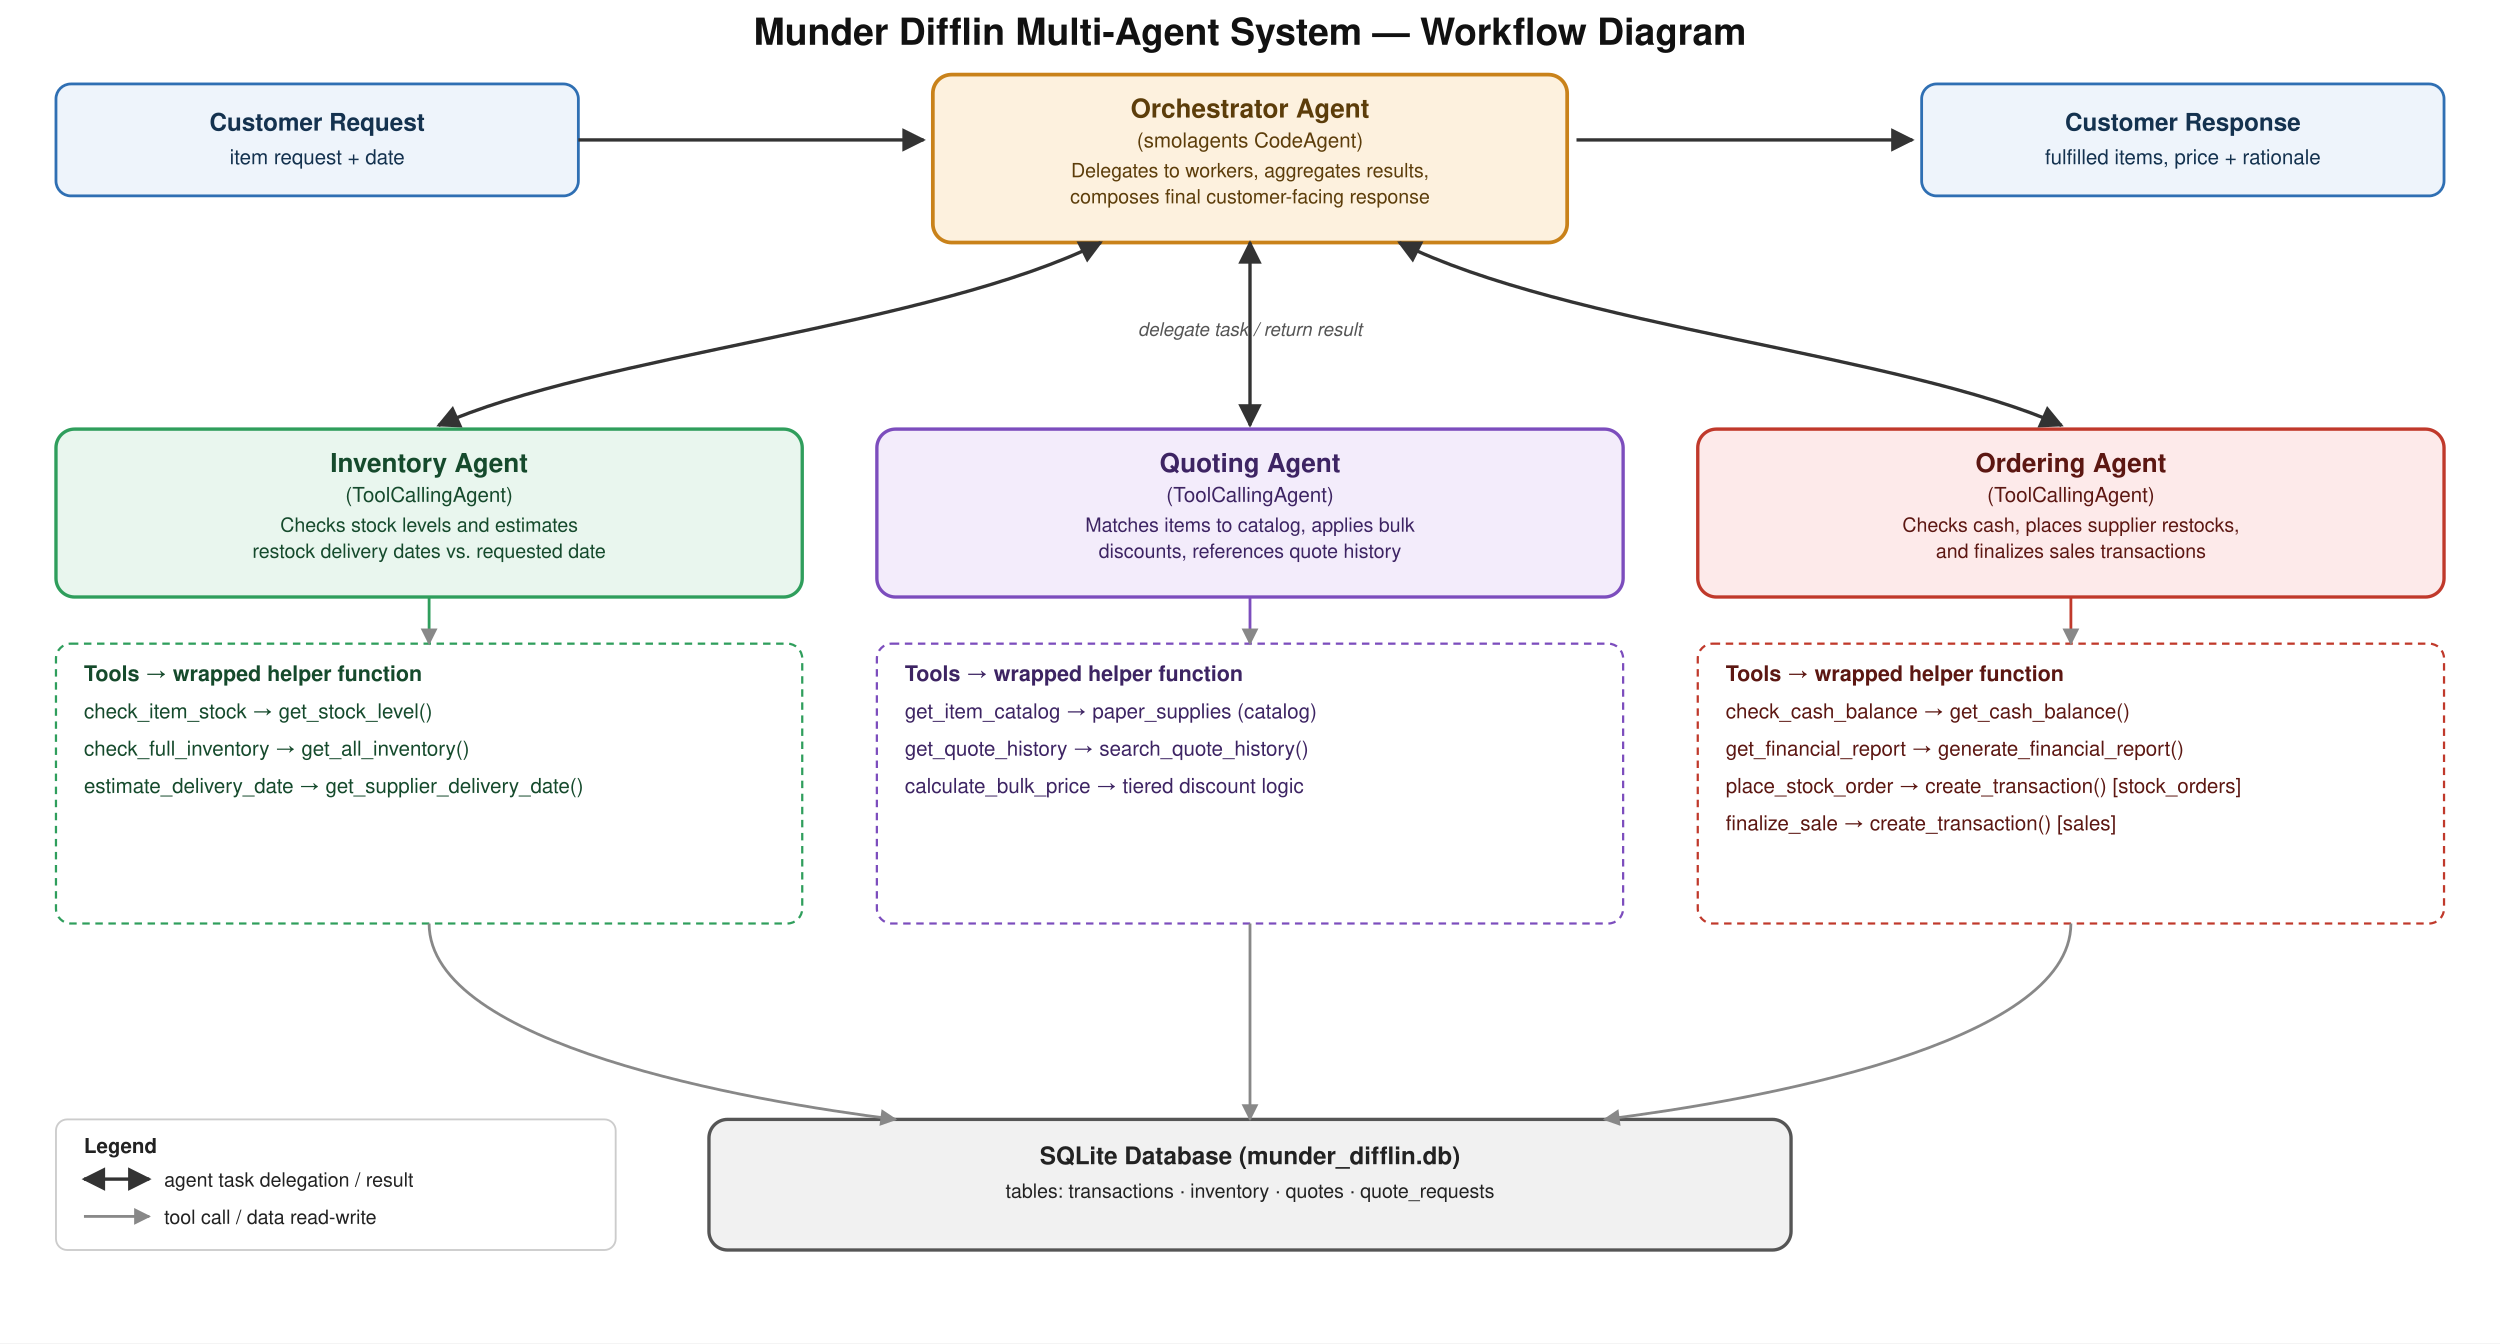
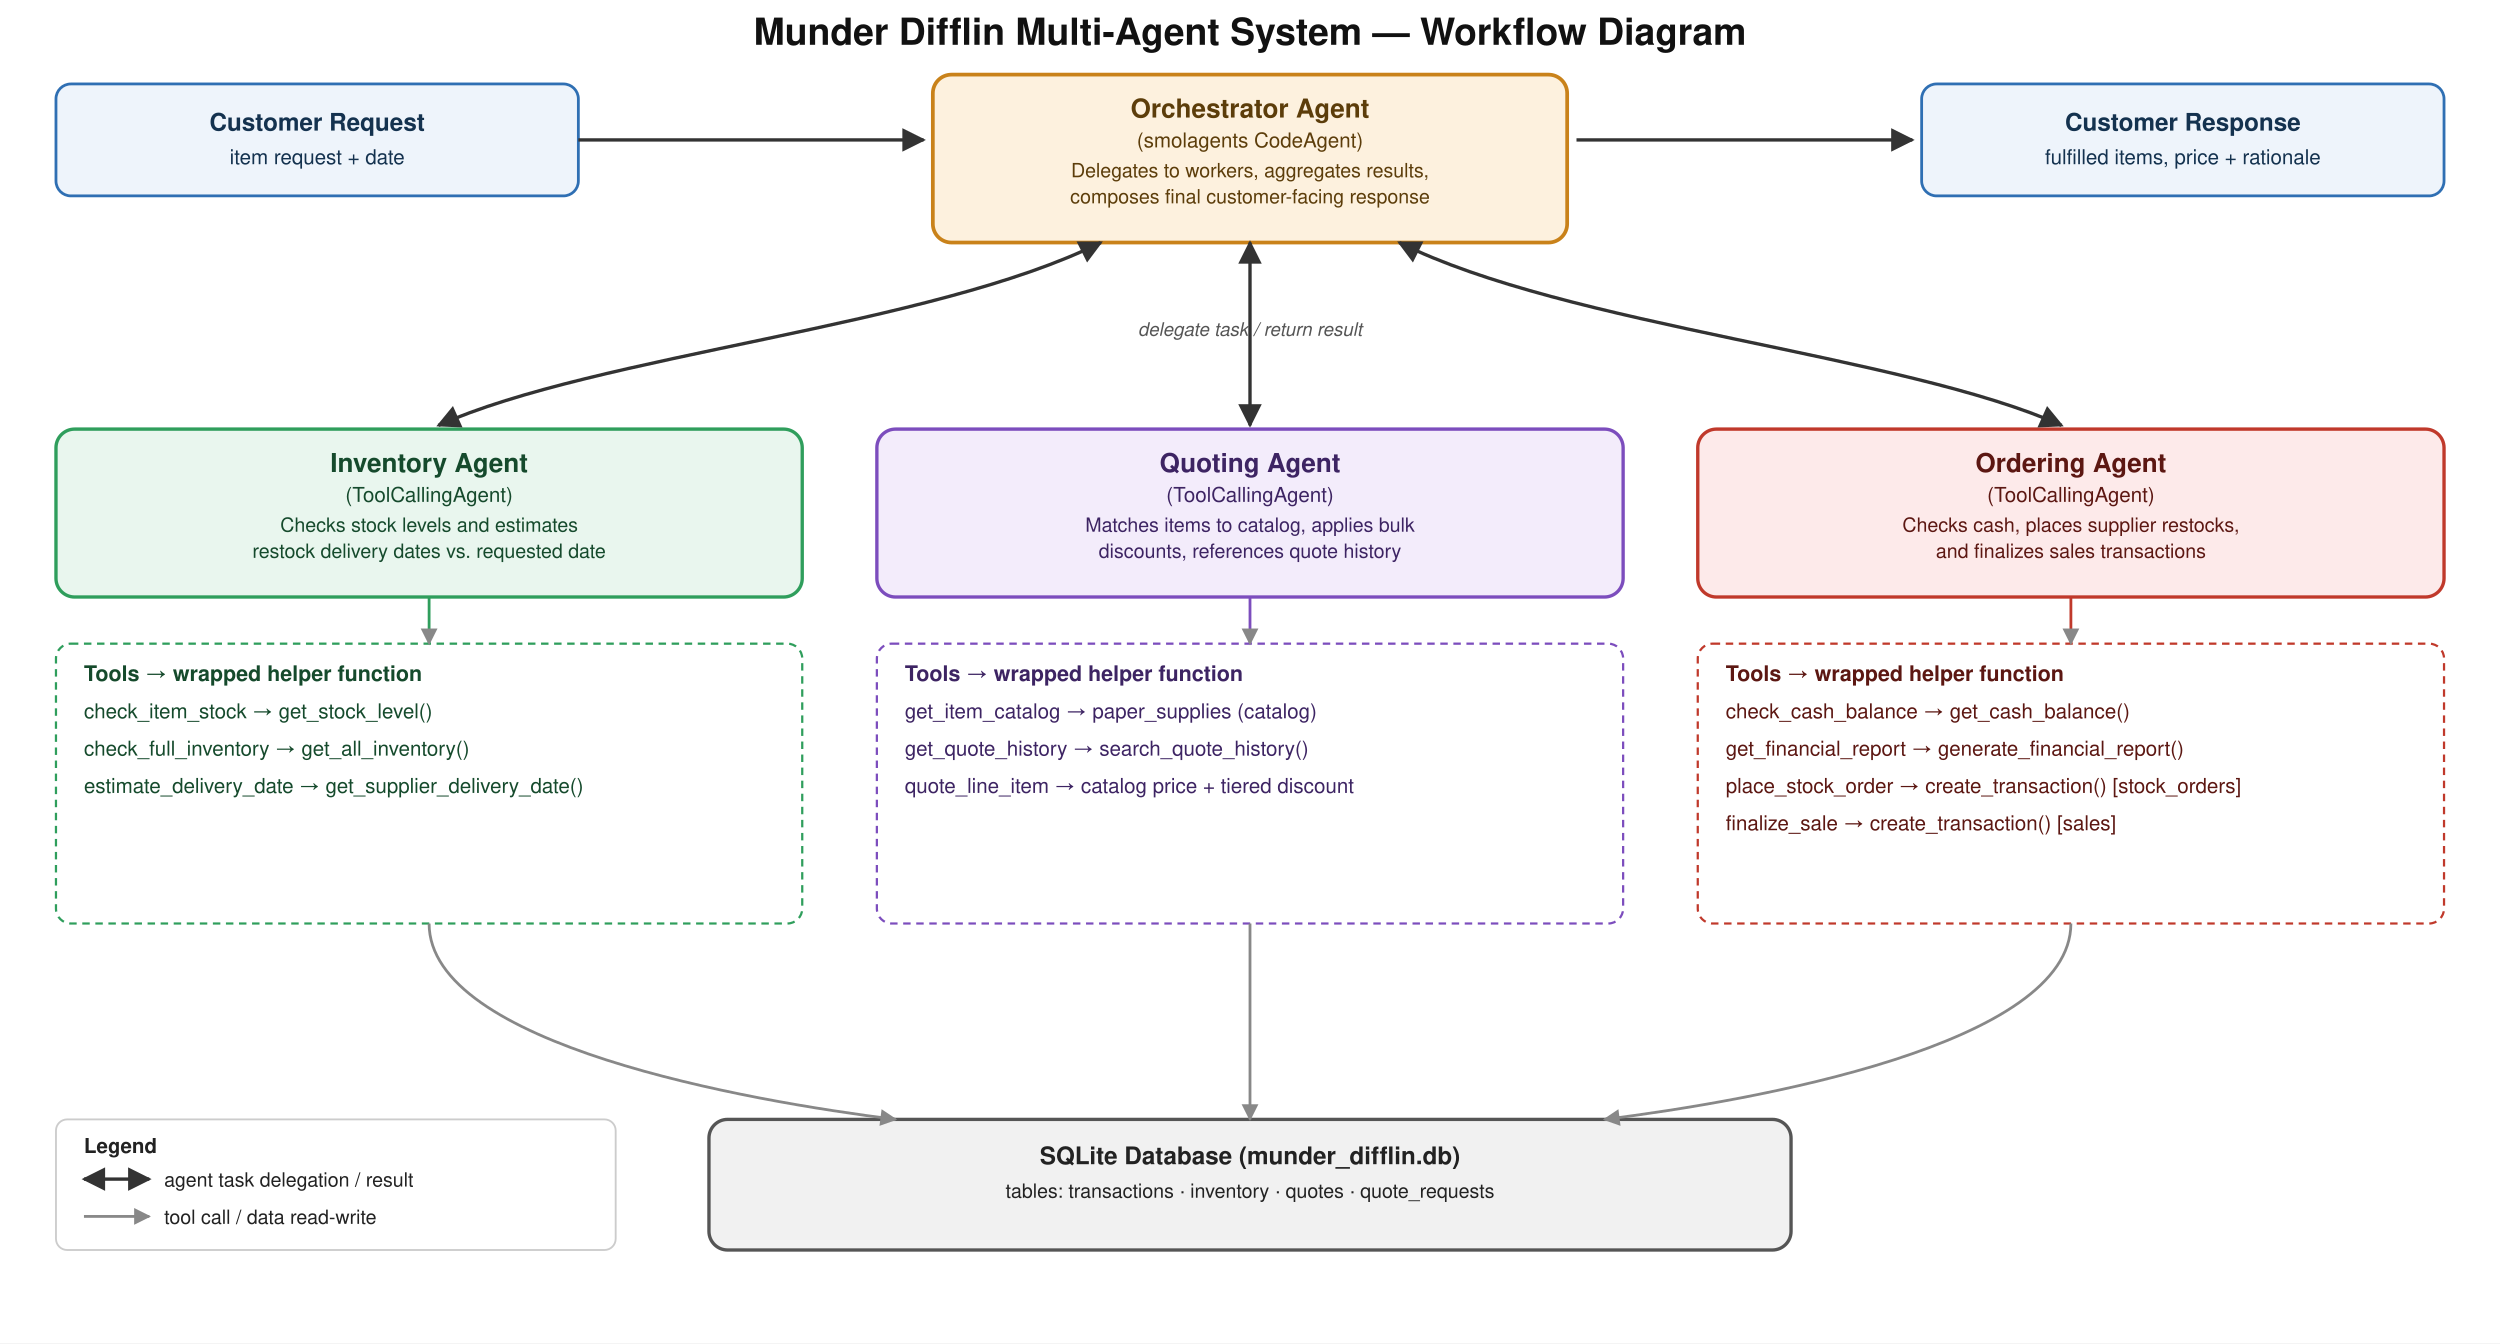
<svg xmlns="http://www.w3.org/2000/svg" viewBox="0 0 1340 720" font-family="Helvetica, Arial, sans-serif">
  <defs>
    <marker id="arrow" viewBox="0 0 10 10" refX="9" refY="5" markerWidth="7" markerHeight="7" orient="auto-start-reverse">
      <path d="M0,0 L10,5 L0,10 z" fill="#333333" />
    </marker>
    <marker id="arrowGray" viewBox="0 0 10 10" refX="9" refY="5" markerWidth="6" markerHeight="6" orient="auto-start-reverse">
      <path d="M0,0 L10,5 L0,10 z" fill="#888888" />
    </marker>
  </defs>
  <rect x="0" y="0" width="1340" height="720" fill="#ffffff" />
  <text x="670" y="24" text-anchor="middle" font-size="20" font-weight="700" fill="#111111">Munder Difflin Multi-Agent System — Workflow Diagram</text>
  <rect x="30" y="45" width="280" height="60" rx="8" fill="#eef4fb" stroke="#2f6fb3" stroke-width="1.5" />
  <text x="170" y="70" text-anchor="middle" font-size="13" font-weight="700" fill="#14324f">Customer Request</text>
  <text x="170" y="88" text-anchor="middle" font-size="11" fill="#14324f">item request + date</text>
  <rect x="500" y="40" width="340" height="90" rx="10" fill="#fdf1de" stroke="#c9821a" stroke-width="2" />
  <text x="670" y="63" text-anchor="middle" font-size="14" font-weight="700" fill="#5c3d0a">Orchestrator Agent</text>
  <text x="670" y="79" text-anchor="middle" font-size="11" fill="#5c3d0a">(smolagents CodeAgent)</text>
  <text x="670" y="95" text-anchor="middle" font-size="10.5" fill="#5c3d0a">Delegates to workers, aggregates results,</text>
  <text x="670" y="109" text-anchor="middle" font-size="10.5" fill="#5c3d0a">composes final customer-facing response</text>
  <rect x="1030" y="45" width="280" height="60" rx="8" fill="#eef4fb" stroke="#2f6fb3" stroke-width="1.5" />
  <text x="1170" y="70" text-anchor="middle" font-size="13" font-weight="700" fill="#14324f">Customer Response</text>
  <text x="1170" y="88" text-anchor="middle" font-size="11" fill="#14324f">fulfilled items, price + rationale</text>
  <line x1="310" y1="75" x2="495" y2="75" stroke="#333333" stroke-width="1.8" marker-end="url(#arrow)" />
  <line x1="845" y1="75" x2="1025" y2="75" stroke="#333333" stroke-width="1.8" marker-end="url(#arrow)" />
  <rect x="30" y="230" width="400" height="90" rx="10" fill="#e9f6ee" stroke="#2f9e5c" stroke-width="1.8" />
  <text x="230" y="253" text-anchor="middle" font-size="14" font-weight="700" fill="#154a2c">Inventory Agent</text>
  <text x="230" y="269" text-anchor="middle" font-size="11" fill="#154a2c">(ToolCallingAgent)</text>
  <text x="230" y="285" text-anchor="middle" font-size="10.5" fill="#154a2c">Checks stock levels and estimates</text>
  <text x="230" y="299" text-anchor="middle" font-size="10.5" fill="#154a2c">restock delivery dates vs. requested date</text>
  <rect x="470" y="230" width="400" height="90" rx="10" fill="#f3ecfb" stroke="#7c4dbd" stroke-width="1.8" />
  <text x="670" y="253" text-anchor="middle" font-size="14" font-weight="700" fill="#3d2463">Quoting Agent</text>
  <text x="670" y="269" text-anchor="middle" font-size="11" fill="#3d2463">(ToolCallingAgent)</text>
  <text x="670" y="285" text-anchor="middle" font-size="10.5" fill="#3d2463">Matches items to catalog, applies bulk</text>
  <text x="670" y="299" text-anchor="middle" font-size="10.5" fill="#3d2463">discounts, references quote history</text>
  <rect x="910" y="230" width="400" height="90" rx="10" fill="#fdeaea" stroke="#c0392b" stroke-width="1.8" />
  <text x="1110" y="253" text-anchor="middle" font-size="14" font-weight="700" fill="#5c1712">Ordering Agent</text>
  <text x="1110" y="269" text-anchor="middle" font-size="11" fill="#5c1712">(ToolCallingAgent)</text>
  <text x="1110" y="285" text-anchor="middle" font-size="10.5" fill="#5c1712">Checks cash, places supplier restocks,</text>
  <text x="1110" y="299" text-anchor="middle" font-size="10.5" fill="#5c1712">and finalizes sales transactions</text>
  <path d="M 590 130 C 500 175, 320 190, 235 228" fill="none" stroke="#333333" stroke-width="1.8" marker-end="url(#arrow)" marker-start="url(#arrow)" />
  <line x1="670" y1="130" x2="670" y2="228" stroke="#333333" stroke-width="1.8" marker-end="url(#arrow)" marker-start="url(#arrow)" />
  <path d="M 750 130 C 840 175, 1020 190, 1105 228" fill="none" stroke="#333333" stroke-width="1.8" marker-end="url(#arrow)" marker-start="url(#arrow)" />
  <text x="670" y="180" text-anchor="middle" font-size="10" font-style="italic" fill="#555555">delegate task / return result</text>
  <rect x="30" y="345" width="400" height="150" rx="8" fill="#ffffff" stroke="#2f9e5c" stroke-width="1.2" stroke-dasharray="4,3" />
  <text x="45" y="365" font-size="11.5" font-weight="700" fill="#154a2c">Tools  →  wrapped helper function</text>
  <text x="45" y="385" font-size="11" fill="#154a2c">check_item_stock  →  get_stock_level()</text>
  <text x="45" y="405" font-size="11" fill="#154a2c">check_full_inventory  →  get_all_inventory()</text>
  <text x="45" y="425" font-size="11" fill="#154a2c">estimate_delivery_date  →  get_supplier_delivery_date()</text>
  <rect x="470" y="345" width="400" height="150" rx="8" fill="#ffffff" stroke="#7c4dbd" stroke-width="1.2" stroke-dasharray="4,3" />
  <text x="485" y="365" font-size="11.5" font-weight="700" fill="#3d2463">Tools  →  wrapped helper function</text>
  <text x="485" y="385" font-size="11" fill="#3d2463">get_item_catalog  →  paper_supplies (catalog)</text>
  <text x="485" y="405" font-size="11" fill="#3d2463">get_quote_history  →  search_quote_history()</text>
-   <text x="485" y="425" font-size="11" fill="#3d2463">calculate_bulk_price  →  tiered discount logic</text>
+   <text x="485" y="425" font-size="11" fill="#3d2463">quote_line_item  →  catalog price + tiered discount</text>
  <rect x="910" y="345" width="400" height="150" rx="8" fill="#ffffff" stroke="#c0392b" stroke-width="1.2" stroke-dasharray="4,3" />
  <text x="925" y="365" font-size="11.5" font-weight="700" fill="#5c1712">Tools  →  wrapped helper function</text>
  <text x="925" y="385" font-size="11" fill="#5c1712">check_cash_balance  →  get_cash_balance()</text>
  <text x="925" y="405" font-size="11" fill="#5c1712">get_financial_report  →  generate_financial_report()</text>
  <text x="925" y="425" font-size="11" fill="#5c1712">place_stock_order  →  create_transaction() [stock_orders]</text>
  <text x="925" y="445" font-size="11" fill="#5c1712">finalize_sale  →  create_transaction() [sales]</text>
  <line x1="230" y1="320" x2="230" y2="345" stroke="#2f9e5c" stroke-width="1.5" marker-end="url(#arrowGray)" />
  <line x1="670" y1="320" x2="670" y2="345" stroke="#7c4dbd" stroke-width="1.5" marker-end="url(#arrowGray)" />
  <line x1="1110" y1="320" x2="1110" y2="345" stroke="#c0392b" stroke-width="1.5" marker-end="url(#arrowGray)" />
  <rect x="380" y="600" width="580" height="70" rx="10" fill="#f1f1f1" stroke="#555555" stroke-width="1.8" />
  <text x="670" y="624" text-anchor="middle" font-size="13" font-weight="700" fill="#222222">SQLite Database (munder_difflin.db)</text>
  <text x="670" y="642" text-anchor="middle" font-size="10.5" fill="#222222">tables: transactions · inventory · quotes · quote_requests</text>
  <path d="M 230 495 C 230 560, 400 590, 480 600" fill="none" stroke="#888888" stroke-width="1.5" marker-end="url(#arrowGray)" />
  <line x1="670" y1="495" x2="670" y2="600" stroke="#888888" stroke-width="1.5" marker-end="url(#arrowGray)" />
  <path d="M 1110 495 C 1110 560, 940 590, 860 600" fill="none" stroke="#888888" stroke-width="1.5" marker-end="url(#arrowGray)" />
  <rect x="30" y="600" width="300" height="70" rx="6" fill="#ffffff" stroke="#cccccc" stroke-width="1" />
  <text x="45" y="618" font-size="11" font-weight="700" fill="#222222">Legend</text>
  <line x1="45" y1="632" x2="80" y2="632" stroke="#333333" stroke-width="1.8" marker-end="url(#arrow)" marker-start="url(#arrow)" />
  <text x="88" y="636" font-size="10.5" fill="#222222">agent task delegation / result</text>
  <line x1="45" y1="652" x2="80" y2="652" stroke="#888888" stroke-width="1.5" marker-end="url(#arrowGray)" />
  <text x="88" y="656" font-size="10.5" fill="#222222">tool call / data read-write</text>
</svg>
